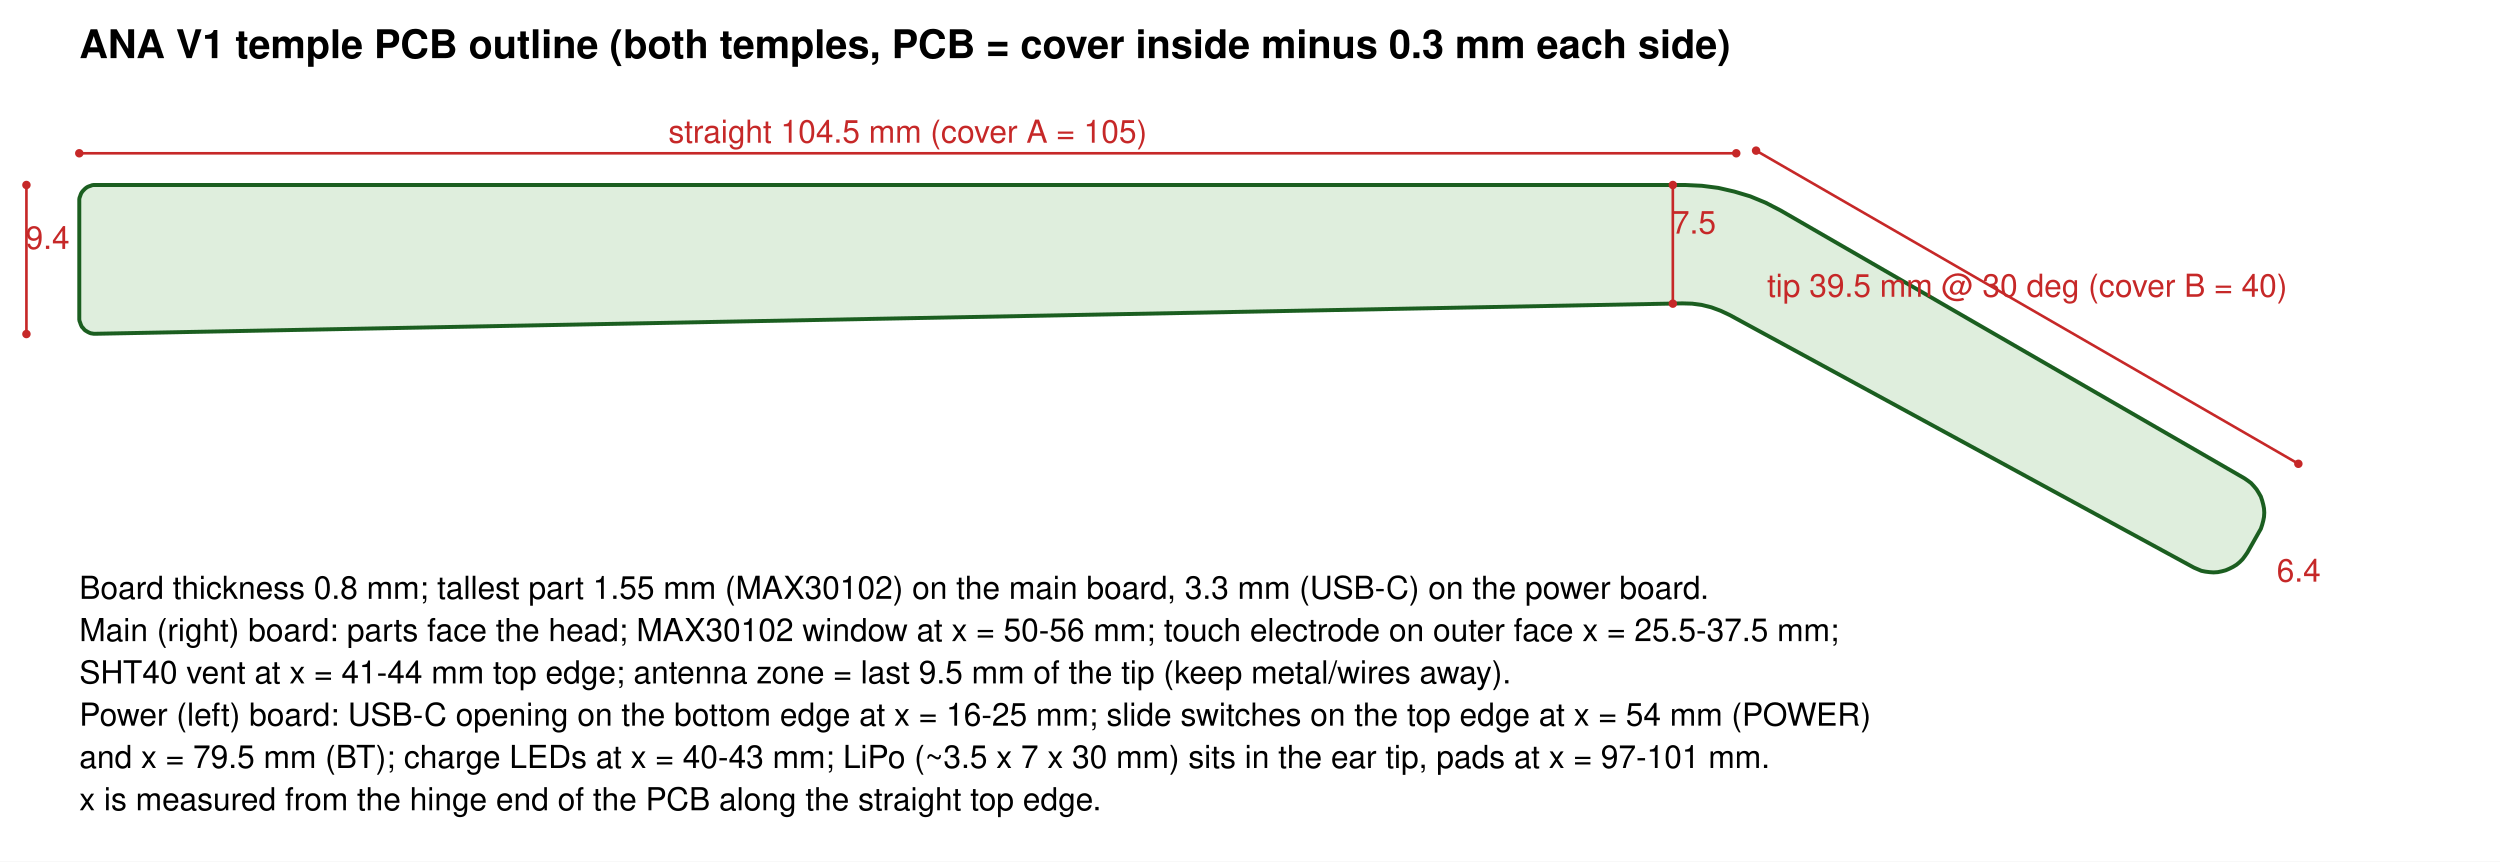
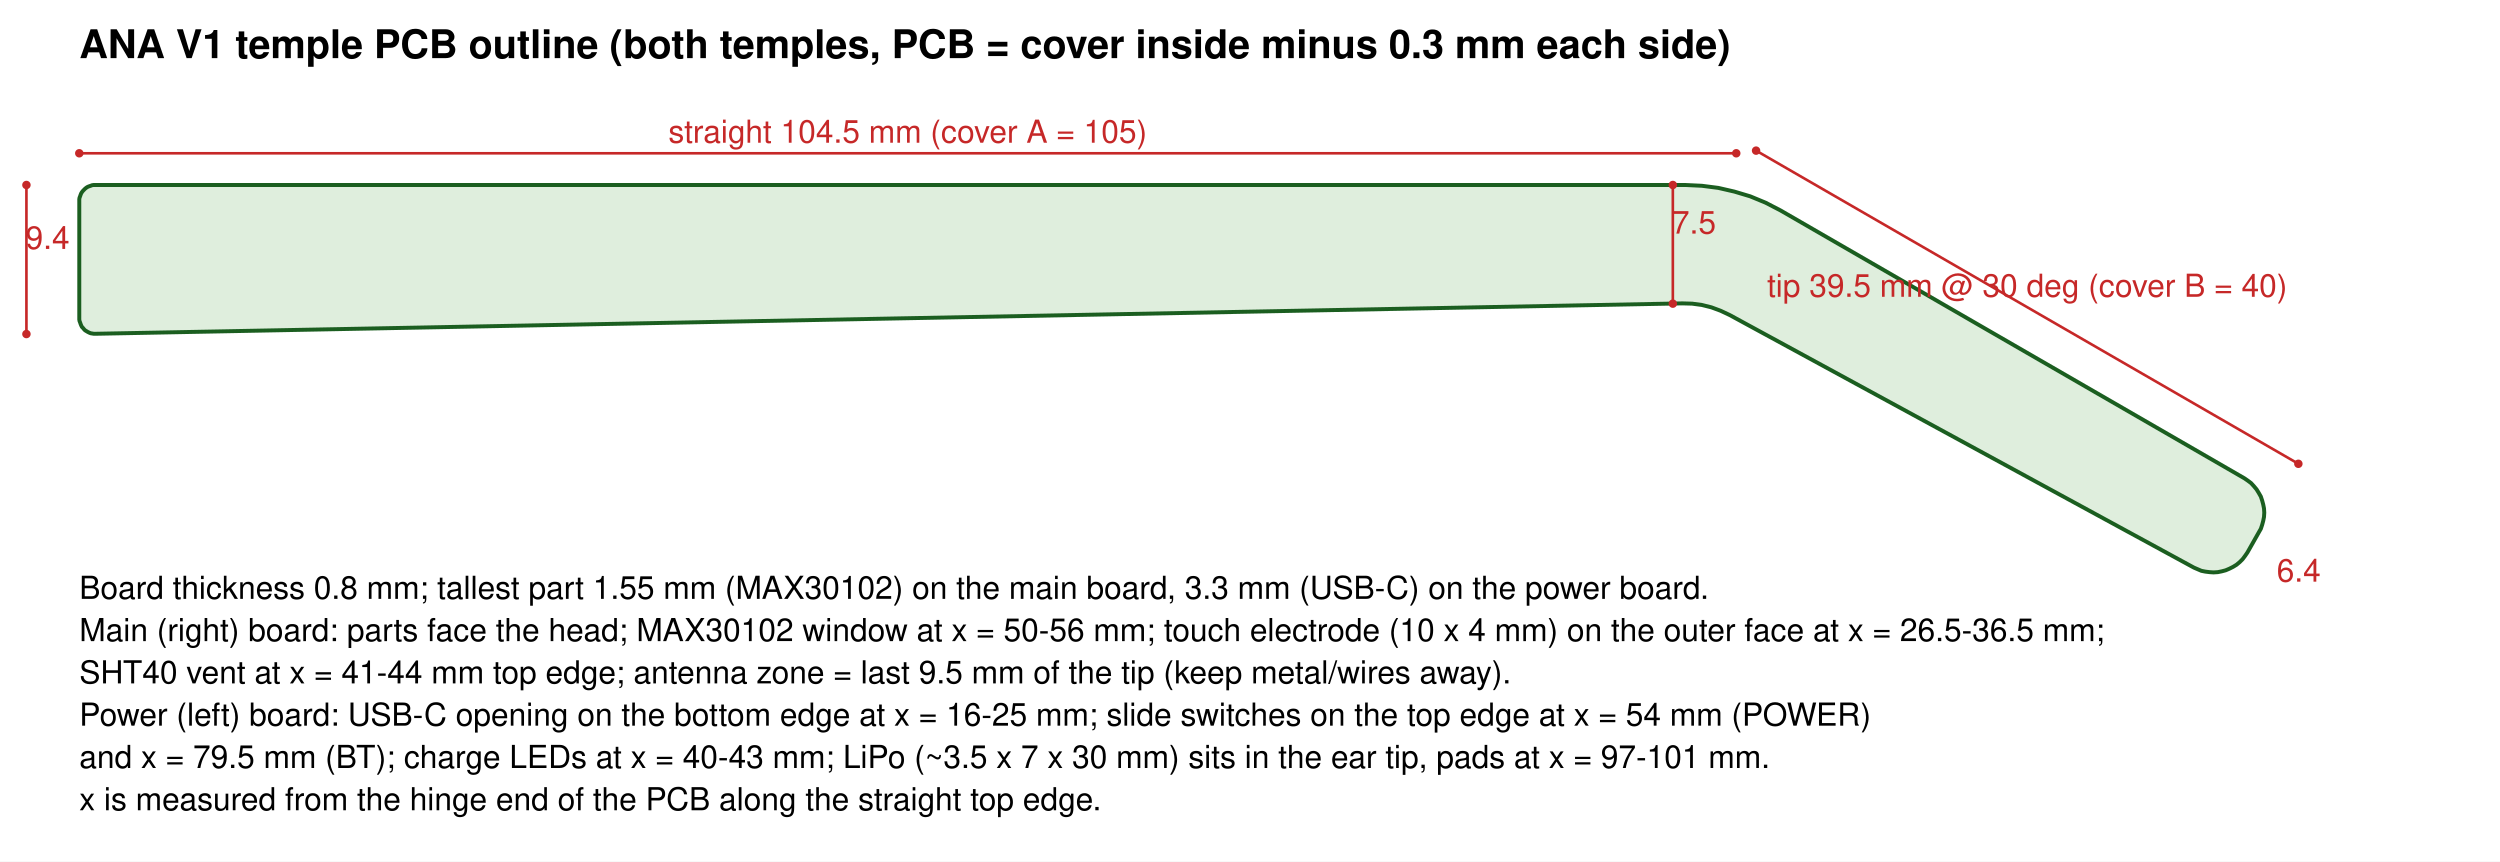
<svg xmlns="http://www.w3.org/2000/svg" width="946" height="326" viewBox="0 0 946 326" font-family="Helvetica,Arial,sans-serif" font-size="12">
  <defs>
    <marker id="a" markerWidth="6" markerHeight="6" refX="3" refY="3" orient="auto">
      <circle cx="3" cy="3" r="1.6" fill="#c62828" />
    </marker>
  </defs>
  <rect width="100%" height="100%" fill="white" />
  <text x="30" y="22" font-size="15" font-weight="bold">ANA V1 temple PCB outline (both temples, PCB = cover inside minus 0.3 mm each side)</text>
  <polygon points="30.0,76.0 30.0,75.4 30.1,74.8 30.3,74.3 30.5,73.7 30.7,73.2 31.0,72.7 31.4,72.2 31.8,71.8 32.2,71.4 32.7,71.0 33.2,70.7 33.7,70.5 34.3,70.3 34.8,70.1 35.4,70.0 36.0,70.0 637.7,70.0 644.0,70.3 650.2,71.1 656.3,72.5 662.3,74.3 668.1,76.7 673.7,79.6 849.3,181.0 850.6,181.9 851.8,182.8 852.9,184.0 853.9,185.2 854.7,186.5 855.5,187.9 856.0,189.4 856.4,190.9 856.7,192.4 856.8,194.0 856.7,195.6 856.4,197.1 856.0,198.6 855.5,200.1 854.7,201.5 850.4,209.1 849.5,210.4 848.6,211.6 847.5,212.7 846.3,213.7 845.0,214.5 843.6,215.2 842.2,215.8 840.7,216.2 839.2,216.5 837.6,216.6 836.1,216.5 834.5,216.3 833.0,216.0 831.6,215.4 830.2,214.8 654.5,119.2 651.1,117.6 647.6,116.3 644.0,115.4 640.3,114.9 636.6,114.8 36.1,126.3 35.5,126.3 34.9,126.2 34.3,126.1 33.8,125.9 33.2,125.6 32.7,125.3 32.2,125.0 31.8,124.6 31.4,124.1 31.0,123.7 30.7,123.1 30.5,122.6 30.3,122.0 30.1,121.5 30.0,120.9 30.0,120.3" fill="#dfeedd" stroke="#1b5e20" stroke-width="1.5" />
  <line x1="30.0" y1="58.0" x2="657.0" y2="58.0" stroke="#c62828" stroke-width="1" marker-start="url(#a)" marker-end="url(#a)" />
  <text x="343.5" y="54.0" fill="#c62828" text-anchor="middle">straight 104.5 mm (cover A = 105)</text>
  <line x1="10.0" y1="70.0" x2="10.0" y2="126.4" stroke="#c62828" stroke-width="1" marker-start="url(#a)" marker-end="url(#a)" />
  <text x="18.0" y="94.2" fill="#c62828" text-anchor="middle">9.4</text>
  <line x1="633.0" y1="70.0" x2="633.0" y2="114.9" stroke="#c62828" stroke-width="1" marker-start="url(#a)" marker-end="url(#a)" />
  <text x="641.0" y="88.4" fill="#c62828" text-anchor="middle">7.5</text>
  <line x1="664.5" y1="57.0" x2="869.7" y2="175.5" stroke="#c62828" stroke-width="1" marker-start="url(#a)" marker-end="url(#a)" />
  <text x="767.1" y="112.3" fill="#c62828" text-anchor="middle">tip 39.5 mm @ 30 deg (cover B = 40)</text>
  <text x="861.5" y="220.1" fill="#c62828">6.4</text>
  <text x="30" y="226.6">Board thickness 0.8 mm; tallest part 1.55 mm (MAX30102) on the main board, 3.3 mm (USB-C) on the power board.</text>
-   <text x="30" y="242.6">Main (right) board: parts face the head; MAX30102 window at x = 50-56 mm; touch electrode on outer face x = 25.5-37.5 mm;</text>
+   <text x="30" y="242.6">Main (right) board: parts face the head; MAX30102 window at x = 50-56 mm; touch electrode (10 x 4 mm) on the outer face at x = 26.5-36.5 mm;</text>
  <text x="30" y="258.6">   SHT40 vent at x = 41-44 mm top edge; antenna zone = last 9.5 mm of the tip (keep metal/wires away).</text>
  <text x="30" y="274.6">Power (left) board: USB-C opening on the bottom edge at x = 16-25 mm; slide switches on the top edge at x = 54 mm (POWER)</text>
  <text x="30" y="290.6">   and x = 79.5 mm (BT); charge LEDs at x = 40-43 mm; LiPo (~3.5 x 7 x 30 mm) sits in the ear tip, pads at x = 97-101 mm.</text>
  <text x="30" y="306.6">x is measured from the hinge end of the PCB along the straight top edge.</text>
</svg>
